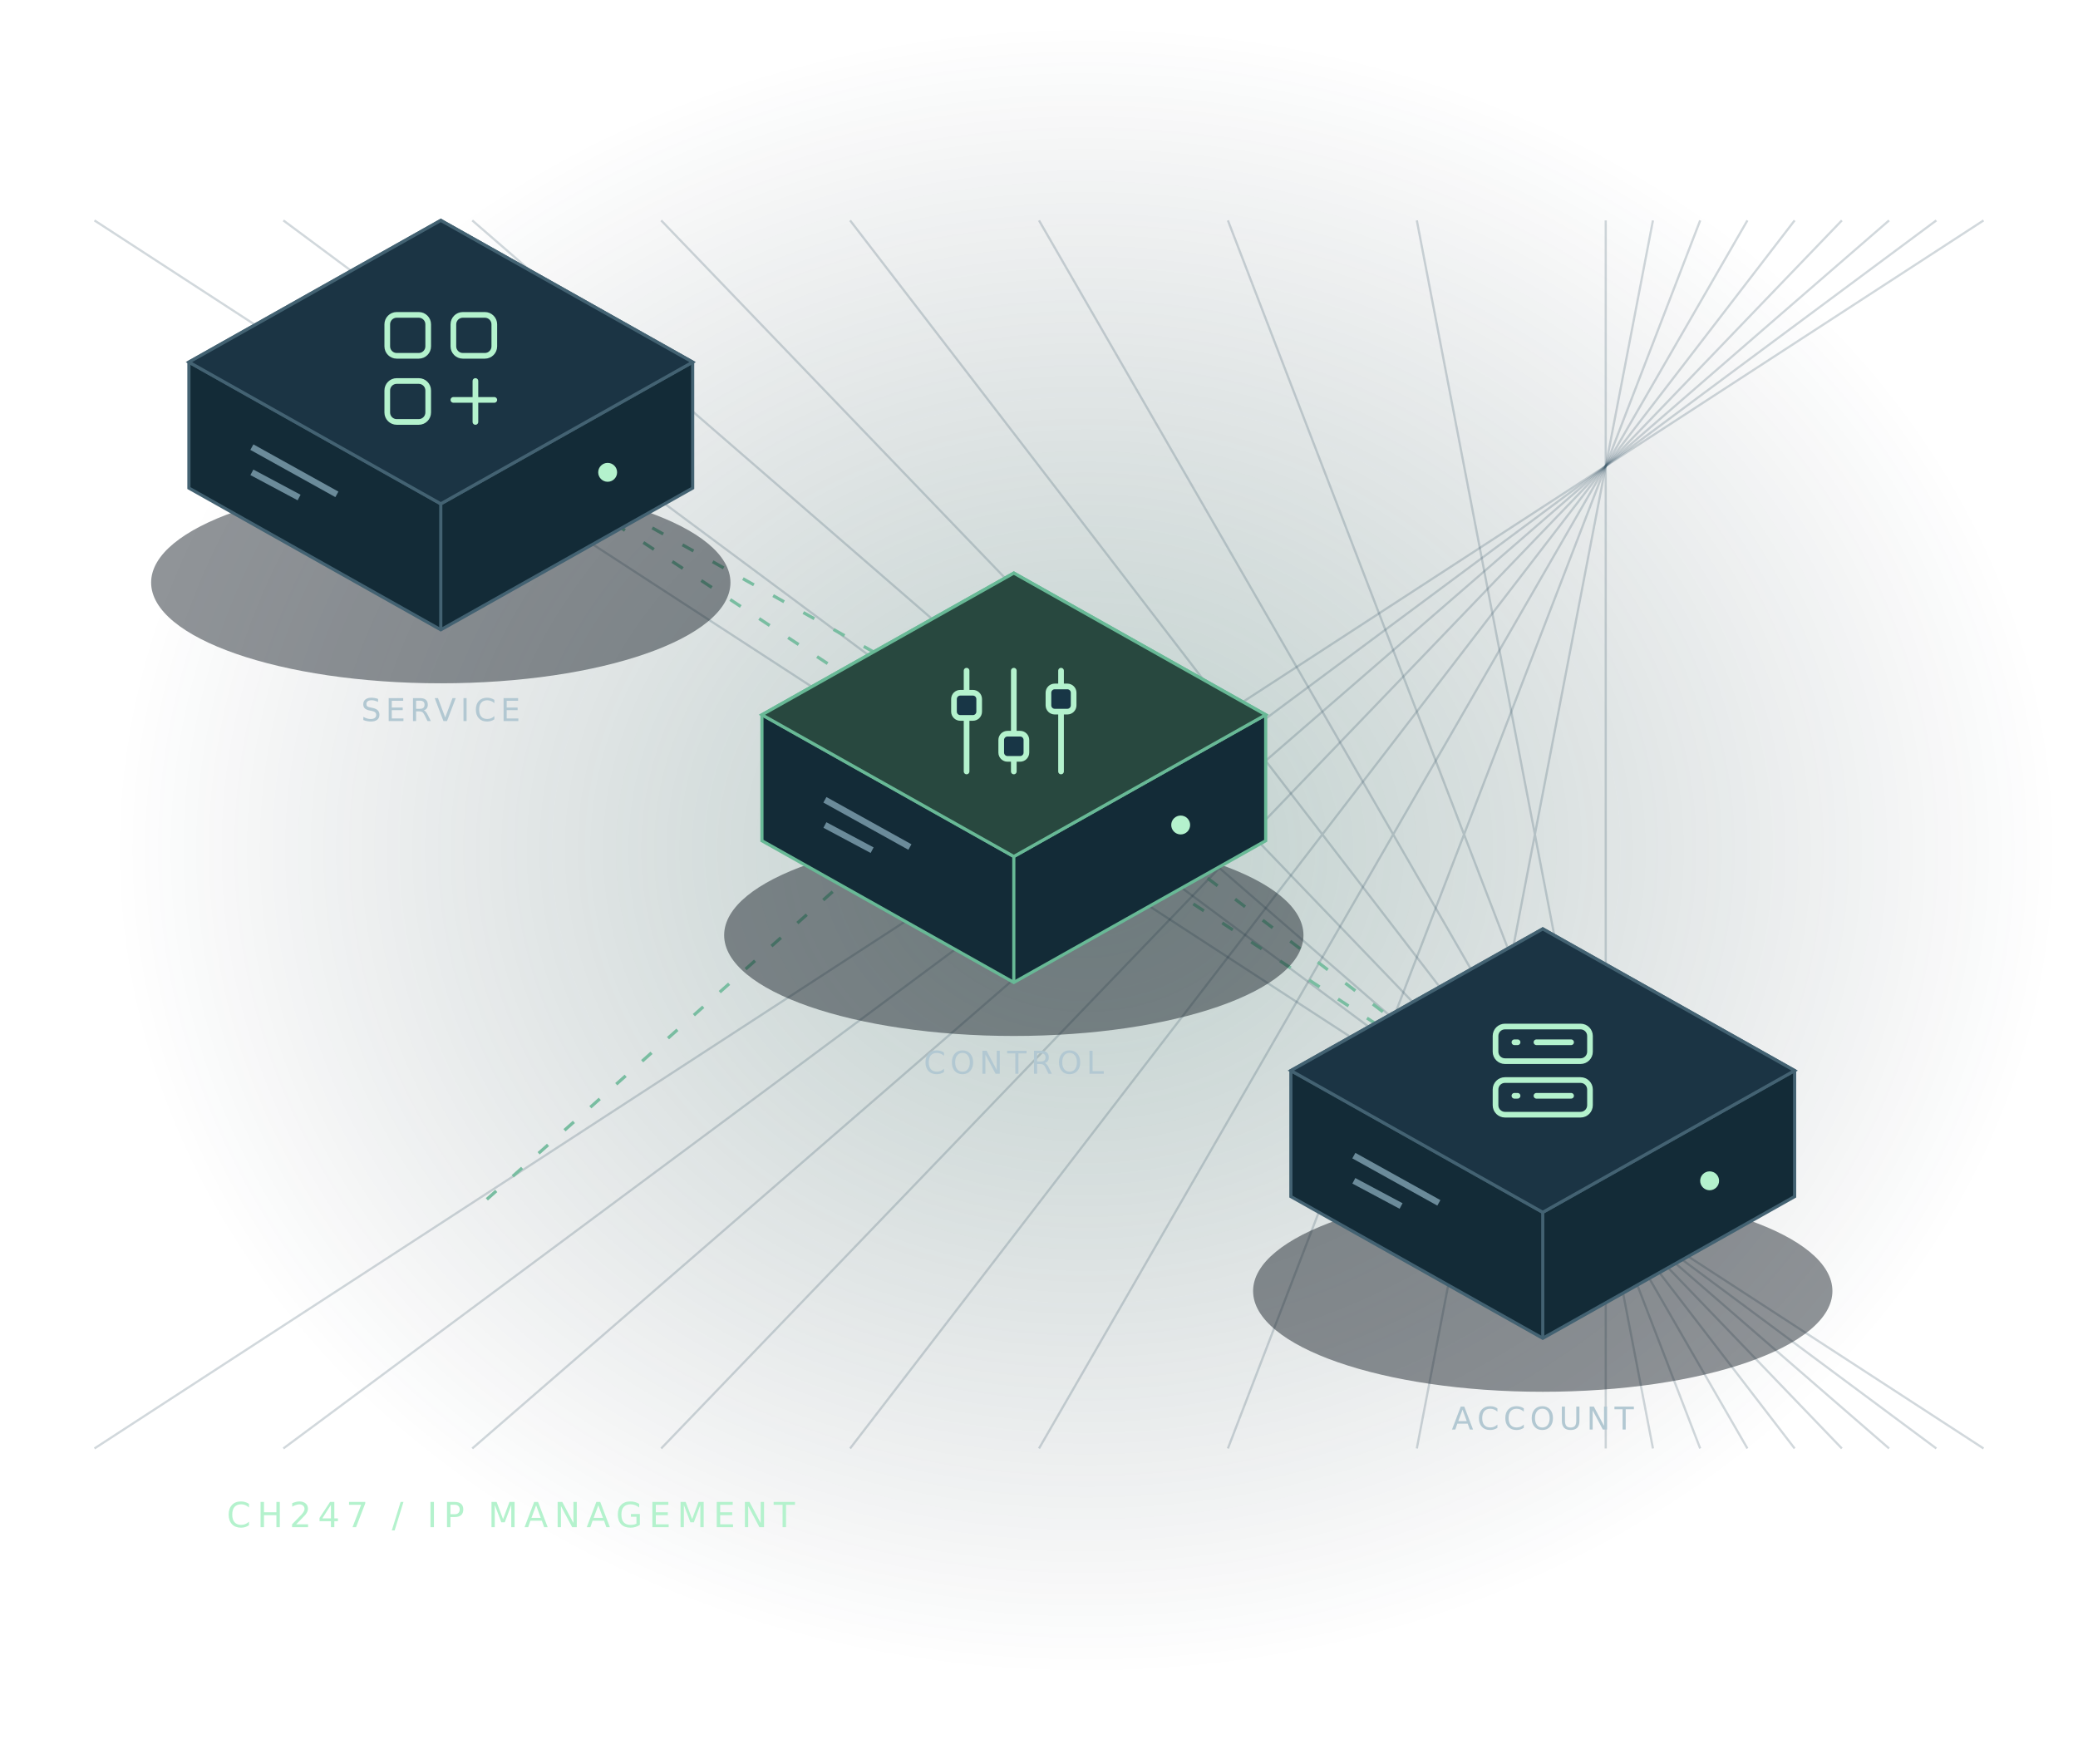
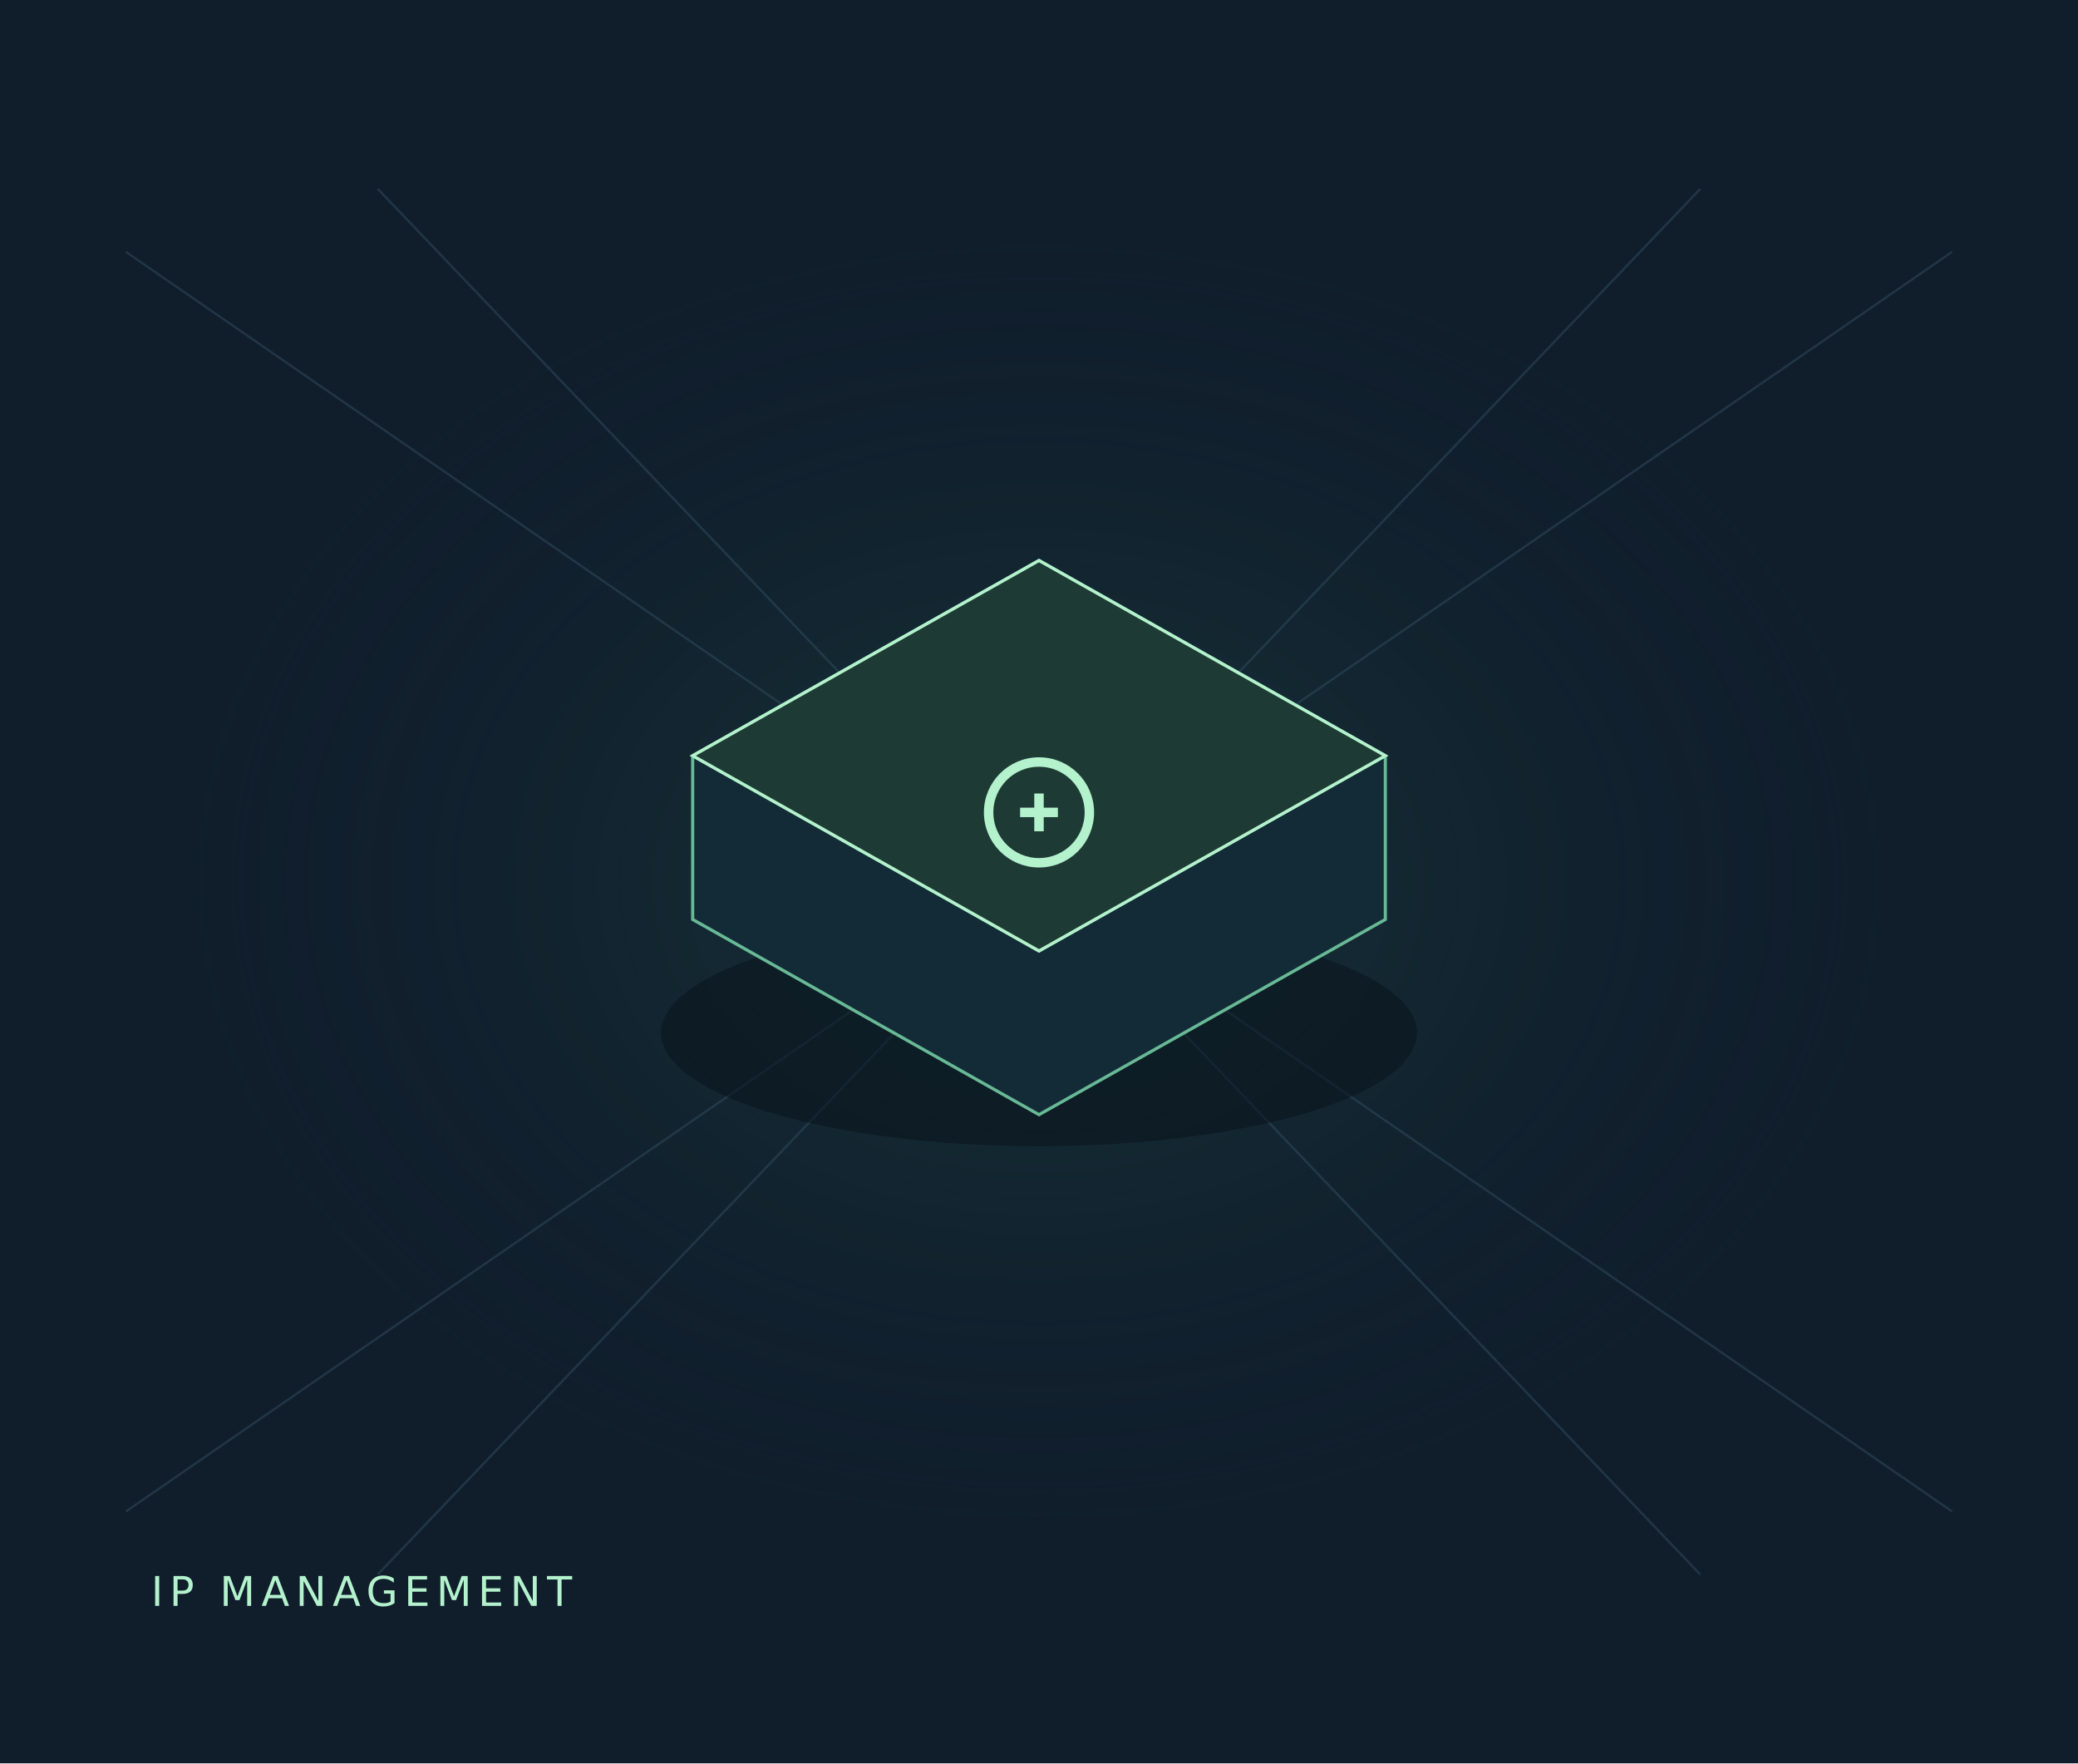
<svg xmlns="http://www.w3.org/2000/svg" viewBox="0 0 660 560" width="660" height="560" role="img">
  <defs>
    <radialGradient id="glow">
-       <stop stop-color="#266758" stop-opacity=".3" />
+       <stop stop-color="#266758" stop-opacity=".35" />
      <stop offset="1" stop-color="#101e2c" stop-opacity="0" />
    </radialGradient>
  </defs>
-   <ellipse cx="345" cy="270" rx="310" ry="265" fill="url(#glow)" />
-   <path d="M30 70 630 460M30 460 630 70" stroke="#365264" stroke-width=".7" opacity=".23" />
-   <path d="M90 70 615 460M90 460 615 70" stroke="#365264" stroke-width=".7" opacity=".23" />
-   <path d="M150 70 600 460M150 460 600 70" stroke="#365264" stroke-width=".7" opacity=".23" />
-   <path d="M210 70 585 460M210 460 585 70" stroke="#365264" stroke-width=".7" opacity=".23" />
-   <path d="M270 70 570 460M270 460 570 70" stroke="#365264" stroke-width=".7" opacity=".23" />
-   <path d="M330 70 555 460M330 460 555 70" stroke="#365264" stroke-width=".7" opacity=".23" />
-   <path d="M390 70 540 460M390 460 540 70" stroke="#365264" stroke-width=".7" opacity=".23" />
-   <path d="M450 70 525 460M450 460 525 70" stroke="#365264" stroke-width=".7" opacity=".23" />
-   <path d="M510 70 510 460M510 460 510 70" stroke="#365264" stroke-width=".7" opacity=".23" />
-   <g stroke="#79bda1" fill="none" stroke-dasharray="4 7">
-     <path d="M140 130 322 232 490 360M322 232 150 385M140 130 490 360" />
+   <rect width="660" height="560" fill="#101e2c" />
+   <ellipse cx="330" cy="280" rx="280" ry="210" fill="url(#glow)" />
+   <g fill="none" stroke="#365264" stroke-width=".7" opacity=".45">
+     <path d="M40 80 620 480M40 480 620 80M120 60 540 500M120 500 540 60" />
  </g>
-   <g transform="translate(140,120)">
-     <ellipse cx="0" cy="65" rx="92" ry="32" fill="#08121a" opacity=".45" />
-     <path d="m-80-5 80-45 80 45v40L0 80l-80-45Z" fill="#132b37" stroke="#436272" stroke-width="1" />
-     <path d="m-80-5 80 45 80-45M0 40v40" fill="none" stroke="#436272" />
-     <path d="m-80-5 80-45 80 45L0 40Z" fill="#1b3444" stroke="#436272" />
-     <path d="m-60 22 27 15m-27-7 15 8" stroke="#6b8b9a" stroke-width="2" />
-     <g transform="translate(-24,-27)">
-       <g fill="none" stroke="#b4f2cd" stroke-width="1.8" stroke-linecap="round" stroke-linejoin="round">
-         <rect x="7" y="7" width="13" height="13" rx="3" />
-         <rect x="28" y="7" width="13" height="13" rx="3" />
-         <rect x="7" y="28" width="13" height="13" rx="3" />
-         <path d="M28 34h13m-6-6v13" />
-       </g>
-     </g>
-     <circle cx="53" cy="30" r="3" fill="#b4f2cd" />
-     <text x="0" y="109" text-anchor="middle" fill="#b2c8d2" font-size="10" font-family="DejaVu Sans,Arial,sans-serif" letter-spacing="1.4">SERVICE</text>
+   <g transform="translate(330 250)">
+     <ellipse cx="0" cy="78" rx="120" ry="36" fill="#08121a" opacity=".55" />
+     <path d="m-110-10 110-62 110 62v52L0 104l-110-62Z" fill="#132b37" stroke="#68b996" />
+     <path d="m-110-10 110 62 110-62" fill="none" stroke="#68b996" />
+     <path d="m-110-10 110-62 110 62L0 52Z" fill="#1d3b34" stroke="#b4f2cd" />
+     <circle cx="0" cy="8" r="16" fill="none" stroke="#b4f2cd" stroke-width="3" />
+     <path d="M-6 8h12M0 2v12" stroke="#b4f2cd" stroke-width="3" />
  </g>
-   <g transform="translate(490,345)">
-     <ellipse cx="0" cy="65" rx="92" ry="32" fill="#08121a" opacity=".45" />
-     <path d="m-80-5 80-45 80 45v40L0 80l-80-45Z" fill="#132b37" stroke="#436272" stroke-width="1" />
-     <path d="m-80-5 80 45 80-45M0 40v40" fill="none" stroke="#436272" />
-     <path d="m-80-5 80-45 80 45L0 40Z" fill="#1b3444" stroke="#436272" />
-     <path d="m-60 22 27 15m-27-7 15 8" stroke="#6b8b9a" stroke-width="2" />
-     <g transform="translate(-24,-27)">
-       <g fill="none" stroke="#b4f2cd" stroke-width="1.8" stroke-linecap="round" stroke-linejoin="round">
-         <rect x="9" y="8" width="30" height="11" rx="3" />
-         <rect x="9" y="25" width="30" height="11" rx="3" />
-         <path d="M15 13h1m6 0h11M15 30h1m6 0h11" />
-       </g>
-     </g>
-     <circle cx="53" cy="30" r="3" fill="#b4f2cd" />
-     <text x="0" y="109" text-anchor="middle" fill="#b2c8d2" font-size="10" font-family="DejaVu Sans,Arial,sans-serif" letter-spacing="1.4">ACCOUNT</text>
-   </g>
-   <g transform="translate(-8,-3)">
-     <g transform="translate(330,235)">
-       <ellipse cx="0" cy="65" rx="92" ry="32" fill="#08121a" opacity=".45" />
-       <path d="m-80-5 80-45 80 45v40L0 80l-80-45Z" fill="#132b37" stroke="#68b996" stroke-width="1" />
-       <path d="m-80-5 80 45 80-45M0 40v40" fill="none" stroke="#68b996" />
-       <path d="m-80-5 80-45 80 45L0 40Z" fill="#28483f" stroke="#68b996" />
-       <path d="m-60 22 27 15m-27-7 15 8" stroke="#6b8b9a" stroke-width="2" />
-       <g transform="translate(-24,-27)">
-         <g fill="none" stroke="#b4f2cd" stroke-width="1.8" stroke-linecap="round" stroke-linejoin="round">
-           <path d="M9 8v32M24 8v32M39 8v32" />
-           <rect x="5" y="15" width="8" height="8" rx="2" fill="#183646" />
-           <rect x="20" y="28" width="8" height="8" rx="2" fill="#183646" />
-           <rect x="35" y="13" width="8" height="8" rx="2" fill="#183646" />
-         </g>
-       </g>
-       <circle cx="53" cy="30" r="3" fill="#b4f2cd" />
-       <text x="0" y="109" text-anchor="middle" fill="#b2c8d2" font-size="10" font-family="DejaVu Sans,Arial,sans-serif" letter-spacing="1.4">CONTROL</text>
-     </g>
-   </g>
-   <text x="72" y="485" fill="#b4f2cd" font-size="11" font-family="DejaVu Sans,Arial,sans-serif" letter-spacing="2">CH247 / IP MANAGEMENT</text>
+   <text x="48" y="510" fill="#b4f2cd" font-size="13" font-family="DejaVu Sans,Arial,sans-serif" letter-spacing="2">IP MANAGEMENT</text>
</svg>
